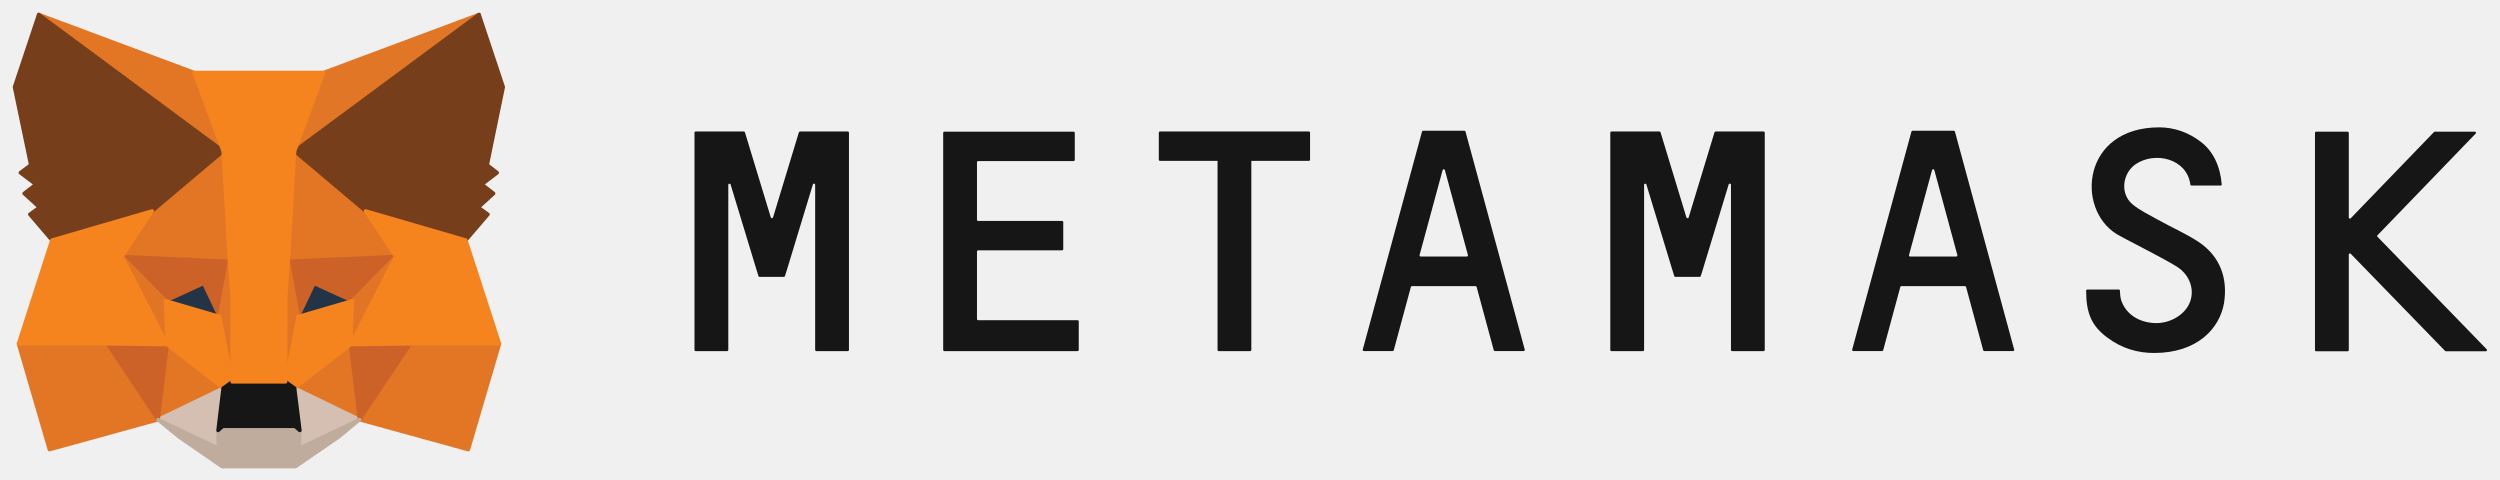
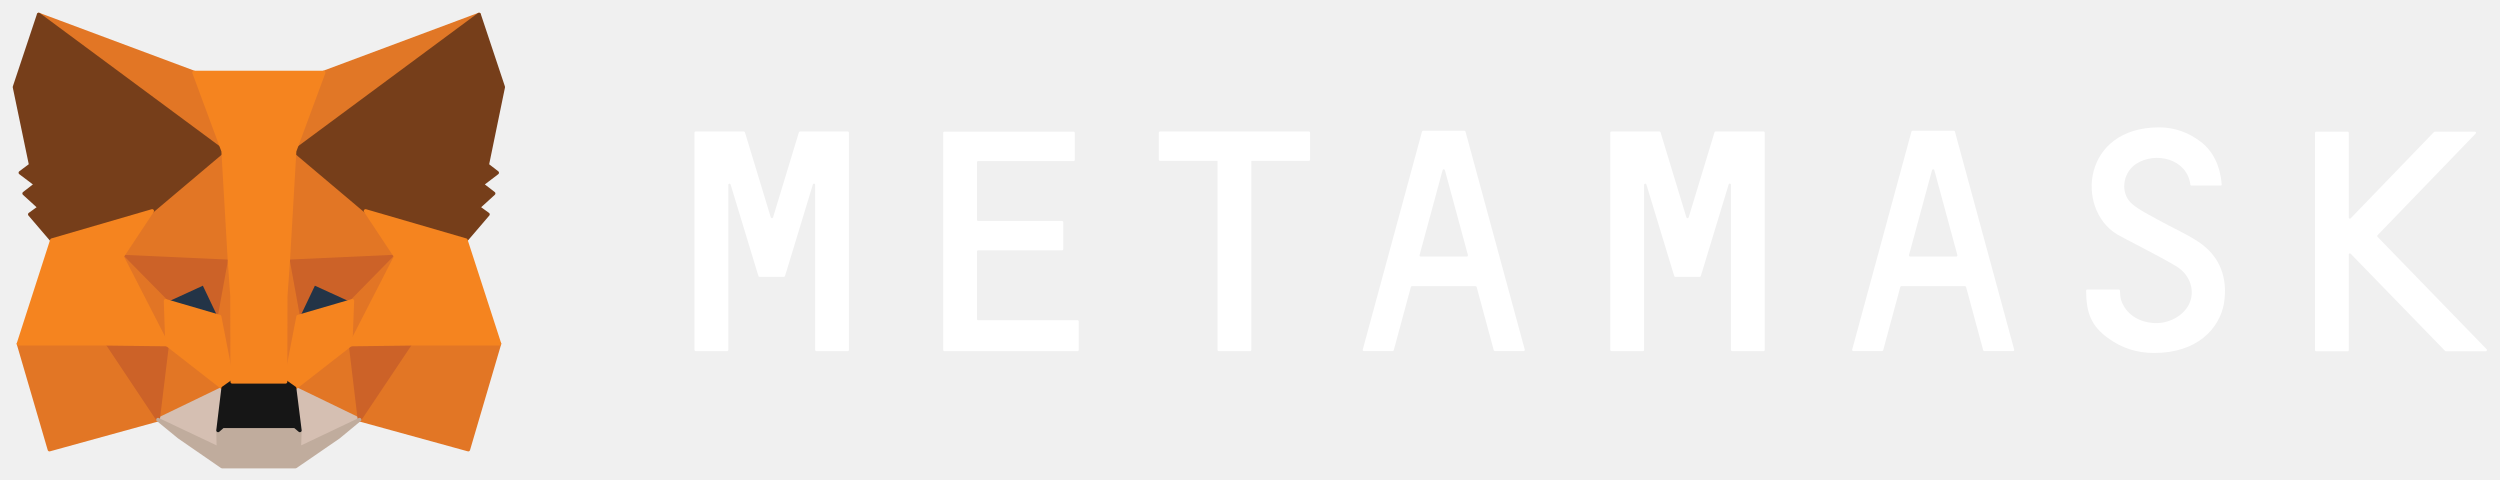
<svg xmlns="http://www.w3.org/2000/svg" width="172" height="33" viewBox="0 0 172 33" fill="none">
-   <path d="M151.256 16.64C150.372 16.057 149.398 15.642 148.476 15.124C147.878 14.787 147.241 14.489 146.722 14.061C145.838 13.336 146.02 11.911 146.943 11.289C148.268 10.407 150.463 10.9 150.697 12.701C150.697 12.74 150.736 12.766 150.775 12.766H152.776C152.828 12.766 152.867 12.727 152.854 12.675C152.75 11.431 152.269 10.394 151.386 9.734C150.541 9.099 149.58 8.762 148.553 8.762C143.266 8.762 142.785 14.347 145.63 16.109C145.955 16.316 148.748 17.715 149.736 18.325C150.723 18.933 151.035 20.048 150.606 20.929C150.216 21.732 149.203 22.29 148.19 22.225C147.085 22.16 146.228 21.564 145.929 20.631C145.877 20.463 145.851 20.139 145.851 19.996C145.851 19.957 145.812 19.918 145.773 19.918H143.604C143.565 19.918 143.526 19.957 143.526 19.996C143.526 21.564 143.916 22.432 144.981 23.223C145.981 23.974 147.072 24.285 148.203 24.285C151.165 24.285 152.698 22.613 153.009 20.877C153.282 19.18 152.776 17.651 151.256 16.64Z" fill="#161616" />
-   <path d="M57.057 9.047H56.096H55.043C55.004 9.047 54.978 9.073 54.965 9.099L53.186 14.956C53.16 15.033 53.056 15.033 53.03 14.956L51.25 9.099C51.237 9.06 51.211 9.047 51.172 9.047H50.12H49.158H47.859C47.82 9.047 47.781 9.086 47.781 9.125V24.078C47.781 24.117 47.82 24.156 47.859 24.156H50.029C50.068 24.156 50.107 24.117 50.107 24.078V12.714C50.107 12.623 50.237 12.61 50.263 12.688L52.055 18.584L52.185 18.998C52.198 19.037 52.224 19.05 52.263 19.05H53.926C53.965 19.05 53.991 19.024 54.004 18.998L54.134 18.584L55.927 12.688C55.953 12.597 56.083 12.623 56.083 12.714V24.078C56.083 24.117 56.122 24.156 56.16 24.156H58.33C58.369 24.156 58.408 24.117 58.408 24.078V9.125C58.408 9.086 58.369 9.047 58.33 9.047H57.057Z" fill="#161616" />
-   <path d="M118.037 9.047C117.998 9.047 117.972 9.073 117.959 9.099L116.18 14.956C116.154 15.033 116.05 15.033 116.024 14.956L114.244 9.099C114.231 9.06 114.205 9.047 114.166 9.047H110.866C110.827 9.047 110.788 9.086 110.788 9.125V24.078C110.788 24.117 110.827 24.156 110.866 24.156H113.036C113.075 24.156 113.114 24.117 113.114 24.078V12.714C113.114 12.623 113.244 12.61 113.27 12.688L115.062 18.584L115.192 18.998C115.205 19.037 115.231 19.05 115.27 19.05H116.933C116.972 19.05 116.998 19.024 117.011 18.998L117.141 18.584L118.934 12.688C118.96 12.597 119.09 12.623 119.09 12.714V24.078C119.09 24.117 119.129 24.156 119.168 24.156H121.337C121.376 24.156 121.415 24.117 121.415 24.078V9.125C121.415 9.086 121.376 9.047 121.337 9.047H118.037Z" fill="#161616" />
-   <path d="M90.054 9.047H86.014H83.844H79.804C79.765 9.047 79.726 9.086 79.726 9.125V10.991C79.726 11.029 79.765 11.068 79.804 11.068H83.767V24.078C83.767 24.117 83.805 24.156 83.844 24.156H86.014C86.053 24.156 86.092 24.117 86.092 24.078V11.068H90.054C90.093 11.068 90.132 11.029 90.132 10.991V9.125C90.132 9.086 90.106 9.047 90.054 9.047Z" fill="#161616" />
-   <path d="M102.851 24.155H104.825C104.877 24.155 104.916 24.104 104.903 24.052L100.824 9.047C100.811 9.008 100.785 8.995 100.746 8.995H99.993H98.668H97.914C97.875 8.995 97.849 9.021 97.836 9.047L93.757 24.052C93.744 24.104 93.783 24.155 93.835 24.155H95.809C95.849 24.155 95.874 24.13 95.888 24.104L97.07 19.737C97.083 19.698 97.109 19.685 97.148 19.685H101.513C101.552 19.685 101.578 19.711 101.591 19.737L102.773 24.104C102.786 24.13 102.825 24.155 102.851 24.155ZM97.667 17.547L99.252 11.703C99.278 11.625 99.382 11.625 99.408 11.703L100.993 17.547C101.006 17.599 100.967 17.651 100.915 17.651H97.745C97.693 17.651 97.654 17.599 97.667 17.547Z" fill="#161616" />
-   <path d="M136.524 24.155H138.498C138.55 24.155 138.589 24.104 138.576 24.052L134.497 9.047C134.484 9.008 134.458 8.995 134.419 8.995H133.666H132.341H131.587C131.548 8.995 131.522 9.021 131.509 9.047L127.43 24.052C127.417 24.104 127.456 24.155 127.508 24.155H129.483C129.522 24.155 129.548 24.13 129.561 24.104L130.743 19.737C130.756 19.698 130.782 19.685 130.821 19.685H135.186C135.225 19.685 135.251 19.711 135.264 19.737L136.446 24.104C136.459 24.13 136.485 24.155 136.524 24.155ZM131.34 17.547L132.925 11.703C132.951 11.625 133.055 11.625 133.081 11.703L134.666 17.547C134.679 17.599 134.64 17.651 134.588 17.651H131.418C131.366 17.651 131.327 17.599 131.34 17.547Z" fill="#161616" />
-   <path d="M67.216 21.94V17.301C67.216 17.262 67.255 17.223 67.294 17.223H73.075C73.114 17.223 73.153 17.184 73.153 17.145V15.28C73.153 15.241 73.114 15.202 73.075 15.202H67.294C67.255 15.202 67.216 15.163 67.216 15.124V11.159C67.216 11.12 67.255 11.081 67.294 11.081H73.868C73.906 11.081 73.945 11.042 73.945 11.004V9.138C73.945 9.099 73.906 9.06 73.868 9.06H67.216H64.969C64.93 9.06 64.891 9.099 64.891 9.138V11.081V15.215V17.236V22.03V24.078C64.891 24.117 64.93 24.156 64.969 24.156H67.216H74.14C74.179 24.156 74.218 24.117 74.218 24.078V22.108C74.218 22.069 74.179 22.03 74.14 22.03H67.281C67.242 22.018 67.216 21.992 67.216 21.94Z" fill="#161616" />
-   <path d="M171.08 24.026L163.571 16.29C163.545 16.264 163.545 16.212 163.571 16.187L170.327 9.189C170.379 9.138 170.34 9.06 170.275 9.06H167.508C167.482 9.06 167.469 9.073 167.456 9.086L161.727 15.02C161.675 15.072 161.597 15.033 161.597 14.969V9.138C161.597 9.099 161.558 9.06 161.519 9.06H159.349C159.31 9.06 159.271 9.099 159.271 9.138V24.091C159.271 24.13 159.31 24.169 159.349 24.169H161.519C161.558 24.169 161.597 24.13 161.597 24.091V17.508C161.597 17.444 161.688 17.405 161.727 17.456L168.222 24.143C168.235 24.156 168.261 24.169 168.274 24.169H171.041C171.093 24.156 171.132 24.065 171.08 24.026Z" fill="#161616" />
+   <path d="M151.256 16.64C150.372 16.057 149.398 15.642 148.476 15.124C147.878 14.787 147.241 14.489 146.722 14.061C145.838 13.336 146.02 11.911 146.943 11.289C148.268 10.407 150.463 10.9 150.697 12.701C150.697 12.74 150.736 12.766 150.775 12.766H152.776C152.828 12.766 152.867 12.727 152.854 12.675C152.75 11.431 152.269 10.394 151.386 9.734C150.541 9.099 149.58 8.762 148.553 8.762C143.266 8.762 142.785 14.347 145.63 16.109C145.955 16.316 148.748 17.715 149.736 18.325C150.723 18.933 151.035 20.048 150.606 20.929C150.216 21.732 149.203 22.29 148.19 22.225C147.085 22.16 146.228 21.564 145.929 20.631C145.877 20.463 145.851 20.139 145.851 19.996C145.851 19.957 145.812 19.918 145.773 19.918H143.604C143.565 19.918 143.526 19.957 143.526 19.996C143.526 21.564 143.916 22.432 144.981 23.223C145.981 23.974 147.072 24.285 148.203 24.285C151.165 24.285 152.698 22.613 153.009 20.877C153.282 19.18 152.776 17.651 151.256 16.64Z" fill="#fff" />
+   <path d="M57.057 9.047H56.096H55.043C55.004 9.047 54.978 9.073 54.965 9.099L53.186 14.956C53.16 15.033 53.056 15.033 53.03 14.956L51.25 9.099C51.237 9.06 51.211 9.047 51.172 9.047H50.12H49.158H47.859C47.82 9.047 47.781 9.086 47.781 9.125V24.078C47.781 24.117 47.82 24.156 47.859 24.156H50.029C50.068 24.156 50.107 24.117 50.107 24.078V12.714C50.107 12.623 50.237 12.61 50.263 12.688L52.055 18.584L52.185 18.998C52.198 19.037 52.224 19.05 52.263 19.05H53.926C53.965 19.05 53.991 19.024 54.004 18.998L54.134 18.584L55.927 12.688C55.953 12.597 56.083 12.623 56.083 12.714V24.078C56.083 24.117 56.122 24.156 56.16 24.156H58.33C58.369 24.156 58.408 24.117 58.408 24.078V9.125C58.408 9.086 58.369 9.047 58.33 9.047H57.057Z" fill="#fff" />
+   <path d="M118.037 9.047C117.998 9.047 117.972 9.073 117.959 9.099L116.18 14.956C116.154 15.033 116.05 15.033 116.024 14.956L114.244 9.099C114.231 9.06 114.205 9.047 114.166 9.047H110.866C110.827 9.047 110.788 9.086 110.788 9.125V24.078C110.788 24.117 110.827 24.156 110.866 24.156H113.036C113.075 24.156 113.114 24.117 113.114 24.078V12.714C113.114 12.623 113.244 12.61 113.27 12.688L115.062 18.584L115.192 18.998C115.205 19.037 115.231 19.05 115.27 19.05H116.933C116.972 19.05 116.998 19.024 117.011 18.998L117.141 18.584L118.934 12.688C118.96 12.597 119.09 12.623 119.09 12.714V24.078C119.09 24.117 119.129 24.156 119.168 24.156H121.337C121.376 24.156 121.415 24.117 121.415 24.078V9.125C121.415 9.086 121.376 9.047 121.337 9.047H118.037Z" fill="#fff" />
+   <path d="M90.054 9.047H86.014H83.844H79.804C79.765 9.047 79.726 9.086 79.726 9.125V10.991C79.726 11.029 79.765 11.068 79.804 11.068H83.767V24.078C83.767 24.117 83.805 24.156 83.844 24.156H86.014C86.053 24.156 86.092 24.117 86.092 24.078V11.068H90.054C90.093 11.068 90.132 11.029 90.132 10.991V9.125C90.132 9.086 90.106 9.047 90.054 9.047Z" fill="#fff" />
+   <path d="M102.851 24.155H104.825C104.877 24.155 104.916 24.104 104.903 24.052L100.824 9.047C100.811 9.008 100.785 8.995 100.746 8.995H99.993H98.668H97.914C97.875 8.995 97.849 9.021 97.836 9.047L93.757 24.052C93.744 24.104 93.783 24.155 93.835 24.155H95.809C95.849 24.155 95.874 24.13 95.888 24.104L97.07 19.737C97.083 19.698 97.109 19.685 97.148 19.685H101.513C101.552 19.685 101.578 19.711 101.591 19.737L102.773 24.104C102.786 24.13 102.825 24.155 102.851 24.155ZM97.667 17.547L99.252 11.703C99.278 11.625 99.382 11.625 99.408 11.703L100.993 17.547C101.006 17.599 100.967 17.651 100.915 17.651H97.745C97.693 17.651 97.654 17.599 97.667 17.547Z" fill="#fff" />
+   <path d="M136.524 24.155H138.498C138.55 24.155 138.589 24.104 138.576 24.052L134.497 9.047C134.484 9.008 134.458 8.995 134.419 8.995H133.666H132.341H131.587C131.548 8.995 131.522 9.021 131.509 9.047L127.43 24.052C127.417 24.104 127.456 24.155 127.508 24.155H129.483C129.522 24.155 129.548 24.13 129.561 24.104L130.743 19.737C130.756 19.698 130.782 19.685 130.821 19.685H135.186C135.225 19.685 135.251 19.711 135.264 19.737L136.446 24.104C136.459 24.13 136.485 24.155 136.524 24.155ZM131.34 17.547L132.925 11.703C132.951 11.625 133.055 11.625 133.081 11.703L134.666 17.547C134.679 17.599 134.64 17.651 134.588 17.651H131.418C131.366 17.651 131.327 17.599 131.34 17.547Z" fill="#fff" />
+   <path d="M67.216 21.94V17.301C67.216 17.262 67.255 17.223 67.294 17.223H73.075C73.114 17.223 73.153 17.184 73.153 17.145V15.28C73.153 15.241 73.114 15.202 73.075 15.202H67.294C67.255 15.202 67.216 15.163 67.216 15.124V11.159C67.216 11.12 67.255 11.081 67.294 11.081H73.868C73.906 11.081 73.945 11.042 73.945 11.004V9.138C73.945 9.099 73.906 9.06 73.868 9.06H67.216H64.969C64.93 9.06 64.891 9.099 64.891 9.138V11.081V15.215V17.236V22.03V24.078C64.891 24.117 64.93 24.156 64.969 24.156H67.216H74.14C74.179 24.156 74.218 24.117 74.218 24.078V22.108C74.218 22.069 74.179 22.03 74.14 22.03H67.281C67.242 22.018 67.216 21.992 67.216 21.94Z" fill="#fff" />
+   <path d="M171.08 24.026L163.571 16.29C163.545 16.264 163.545 16.212 163.571 16.187L170.327 9.189C170.379 9.138 170.34 9.06 170.275 9.06H167.508C167.482 9.06 167.469 9.073 167.456 9.086L161.727 15.02C161.675 15.072 161.597 15.033 161.597 14.969V9.138C161.597 9.099 161.558 9.06 161.519 9.06H159.349C159.31 9.06 159.271 9.099 159.271 9.138V24.091C159.271 24.13 159.31 24.169 159.349 24.169H161.519C161.558 24.169 161.597 24.13 161.597 24.091V17.508C161.597 17.444 161.688 17.405 161.727 17.456L168.222 24.143C168.235 24.156 168.261 24.169 168.274 24.169H171.041C171.093 24.156 171.132 24.065 171.08 24.026Z" fill="#fff" />
  <path d="M32.958 1L19.824 10.718L22.267 4.991L32.958 1Z" fill="#E17726" stroke="#E17726" stroke-width="0.25" stroke-linecap="round" stroke-linejoin="round" />
  <path d="M2.663 1L15.68 10.809L13.355 4.991L2.663 1Z" fill="#E27625" stroke="#E27625" stroke-width="0.25" stroke-linecap="round" stroke-linejoin="round" />
  <path d="M28.229 23.533L24.735 28.872L32.218 30.932L34.361 23.65L28.229 23.533Z" fill="#E27625" stroke="#E27625" stroke-width="0.25" stroke-linecap="round" stroke-linejoin="round" />
  <path d="M1.273 23.65L3.403 30.932L10.873 28.872L7.392 23.533L1.273 23.65Z" fill="#E27625" stroke="#E27625" stroke-width="0.25" stroke-linecap="round" stroke-linejoin="round" />
  <path d="M10.47 14.515L8.392 17.651L15.797 17.988L15.55 10.019L10.47 14.515Z" fill="#E27625" stroke="#E27625" stroke-width="0.25" stroke-linecap="round" stroke-linejoin="round" />
  <path d="M25.15 14.515L19.993 9.928L19.824 17.988L27.229 17.651L25.15 14.515Z" fill="#E27625" stroke="#E27625" stroke-width="0.25" stroke-linecap="round" stroke-linejoin="round" />
  <path d="M10.873 28.872L15.355 26.708L11.497 23.702L10.873 28.872Z" fill="#E27625" stroke="#E27625" stroke-width="0.25" stroke-linecap="round" stroke-linejoin="round" />
  <path d="M20.266 26.708L24.735 28.872L24.124 23.702L20.266 26.708Z" fill="#E27625" stroke="#E27625" stroke-width="0.25" stroke-linecap="round" stroke-linejoin="round" />
  <path d="M24.735 28.872L20.266 26.708L20.63 29.611L20.591 30.842L24.735 28.872Z" fill="#D5BFB2" stroke="#D5BFB2" stroke-width="0.25" stroke-linecap="round" stroke-linejoin="round" />
  <path d="M10.873 28.872L15.03 30.842L15.005 29.611L15.355 26.708L10.873 28.872Z" fill="#D5BFB2" stroke="#D5BFB2" stroke-width="0.25" stroke-linecap="round" stroke-linejoin="round" />
  <path d="M15.108 21.784L11.393 20.696L14.017 19.491L15.108 21.784Z" fill="#233447" stroke="#233447" stroke-width="0.25" stroke-linecap="round" stroke-linejoin="round" />
  <path d="M20.513 21.784L21.604 19.491L24.241 20.696L20.513 21.784Z" fill="#233447" stroke="#233447" stroke-width="0.25" stroke-linecap="round" stroke-linejoin="round" />
  <path d="M10.873 28.872L11.523 23.533L7.392 23.65L10.873 28.872Z" fill="#CC6228" stroke="#CC6228" stroke-width="0.25" stroke-linecap="round" stroke-linejoin="round" />
  <path d="M24.098 23.533L24.735 28.872L28.229 23.65L24.098 23.533Z" fill="#CC6228" stroke="#CC6228" stroke-width="0.25" stroke-linecap="round" stroke-linejoin="round" />
  <path d="M27.229 17.651L19.824 17.988L20.512 21.784L21.604 19.491L24.241 20.696L27.229 17.651Z" fill="#CC6228" stroke="#CC6228" stroke-width="0.25" stroke-linecap="round" stroke-linejoin="round" />
  <path d="M11.393 20.696L14.017 19.491L15.108 21.784L15.797 17.988L8.392 17.651L11.393 20.696Z" fill="#CC6228" stroke="#CC6228" stroke-width="0.25" stroke-linecap="round" stroke-linejoin="round" />
  <path d="M8.392 17.651L11.497 23.702L11.393 20.696L8.392 17.651Z" fill="#E27525" stroke="#E27525" stroke-width="0.25" stroke-linecap="round" stroke-linejoin="round" />
  <path d="M24.241 20.696L24.124 23.702L27.229 17.651L24.241 20.696Z" fill="#E27525" stroke="#E27525" stroke-width="0.25" stroke-linecap="round" stroke-linejoin="round" />
  <path d="M15.797 17.988L15.109 21.784L15.979 26.267L16.174 20.359L15.797 17.988Z" fill="#E27525" stroke="#E27525" stroke-width="0.25" stroke-linecap="round" stroke-linejoin="round" />
  <path d="M19.824 17.988L19.46 20.346L19.642 26.267L20.513 21.784L19.824 17.988Z" fill="#E27525" stroke="#E27525" stroke-width="0.25" stroke-linecap="round" stroke-linejoin="round" />
  <path d="M20.513 21.784L19.642 26.268L20.266 26.708L24.124 23.702L24.241 20.696L20.513 21.784Z" fill="#F5841F" stroke="#F5841F" stroke-width="0.25" stroke-linecap="round" stroke-linejoin="round" />
  <path d="M11.393 20.696L11.497 23.702L15.355 26.708L15.979 26.268L15.108 21.784L11.393 20.696Z" fill="#F5841F" stroke="#F5841F" stroke-width="0.25" stroke-linecap="round" stroke-linejoin="round" />
  <path d="M20.591 30.842L20.63 29.611L20.292 29.326H15.329L15.005 29.611L15.03 30.842L10.873 28.872L12.328 30.064L15.277 32.099H20.331L23.293 30.064L24.735 28.872L20.591 30.842Z" fill="#C0AC9D" stroke="#C0AC9D" stroke-width="0.25" stroke-linecap="round" stroke-linejoin="round" />
  <path d="M20.266 26.708L19.642 26.268H15.979L15.355 26.708L15.004 29.611L15.329 29.326H20.292L20.63 29.611L20.266 26.708Z" fill="#161616" stroke="#161616" stroke-width="0.25" stroke-linecap="round" stroke-linejoin="round" />
  <path d="M33.517 11.353L34.621 5.989L32.958 1L20.266 10.394L25.151 14.515L32.049 16.523L33.569 14.748L32.906 14.269L33.959 13.31L33.153 12.688L34.205 11.884L33.517 11.353Z" fill="#763E1A" stroke="#763E1A" stroke-width="0.25" stroke-linecap="round" stroke-linejoin="round" />
  <path d="M1 5.989L2.117 11.353L1.403 11.884L2.468 12.688L1.663 13.31L2.715 14.269L2.052 14.748L3.572 16.523L10.471 14.515L15.355 10.394L2.663 1L1 5.989Z" fill="#763E1A" stroke="#763E1A" stroke-width="0.25" stroke-linecap="round" stroke-linejoin="round" />
  <path d="M32.049 16.523L25.151 14.515L27.229 17.651L24.124 23.702L28.23 23.65H34.361L32.049 16.523Z" fill="#F5841F" stroke="#F5841F" stroke-width="0.25" stroke-linecap="round" stroke-linejoin="round" />
  <path d="M10.47 14.515L3.572 16.523L1.273 23.65H7.392L11.497 23.702L8.392 17.651L10.47 14.515Z" fill="#F5841F" stroke="#F5841F" stroke-width="0.25" stroke-linecap="round" stroke-linejoin="round" />
  <path d="M19.824 17.988L20.266 10.394L22.266 4.991H13.354L15.355 10.394L15.797 17.988L15.966 20.372L15.979 26.268H19.642L19.655 20.372L19.824 17.988Z" fill="#F5841F" stroke="#F5841F" stroke-width="0.25" stroke-linecap="round" stroke-linejoin="round" />
</svg>
